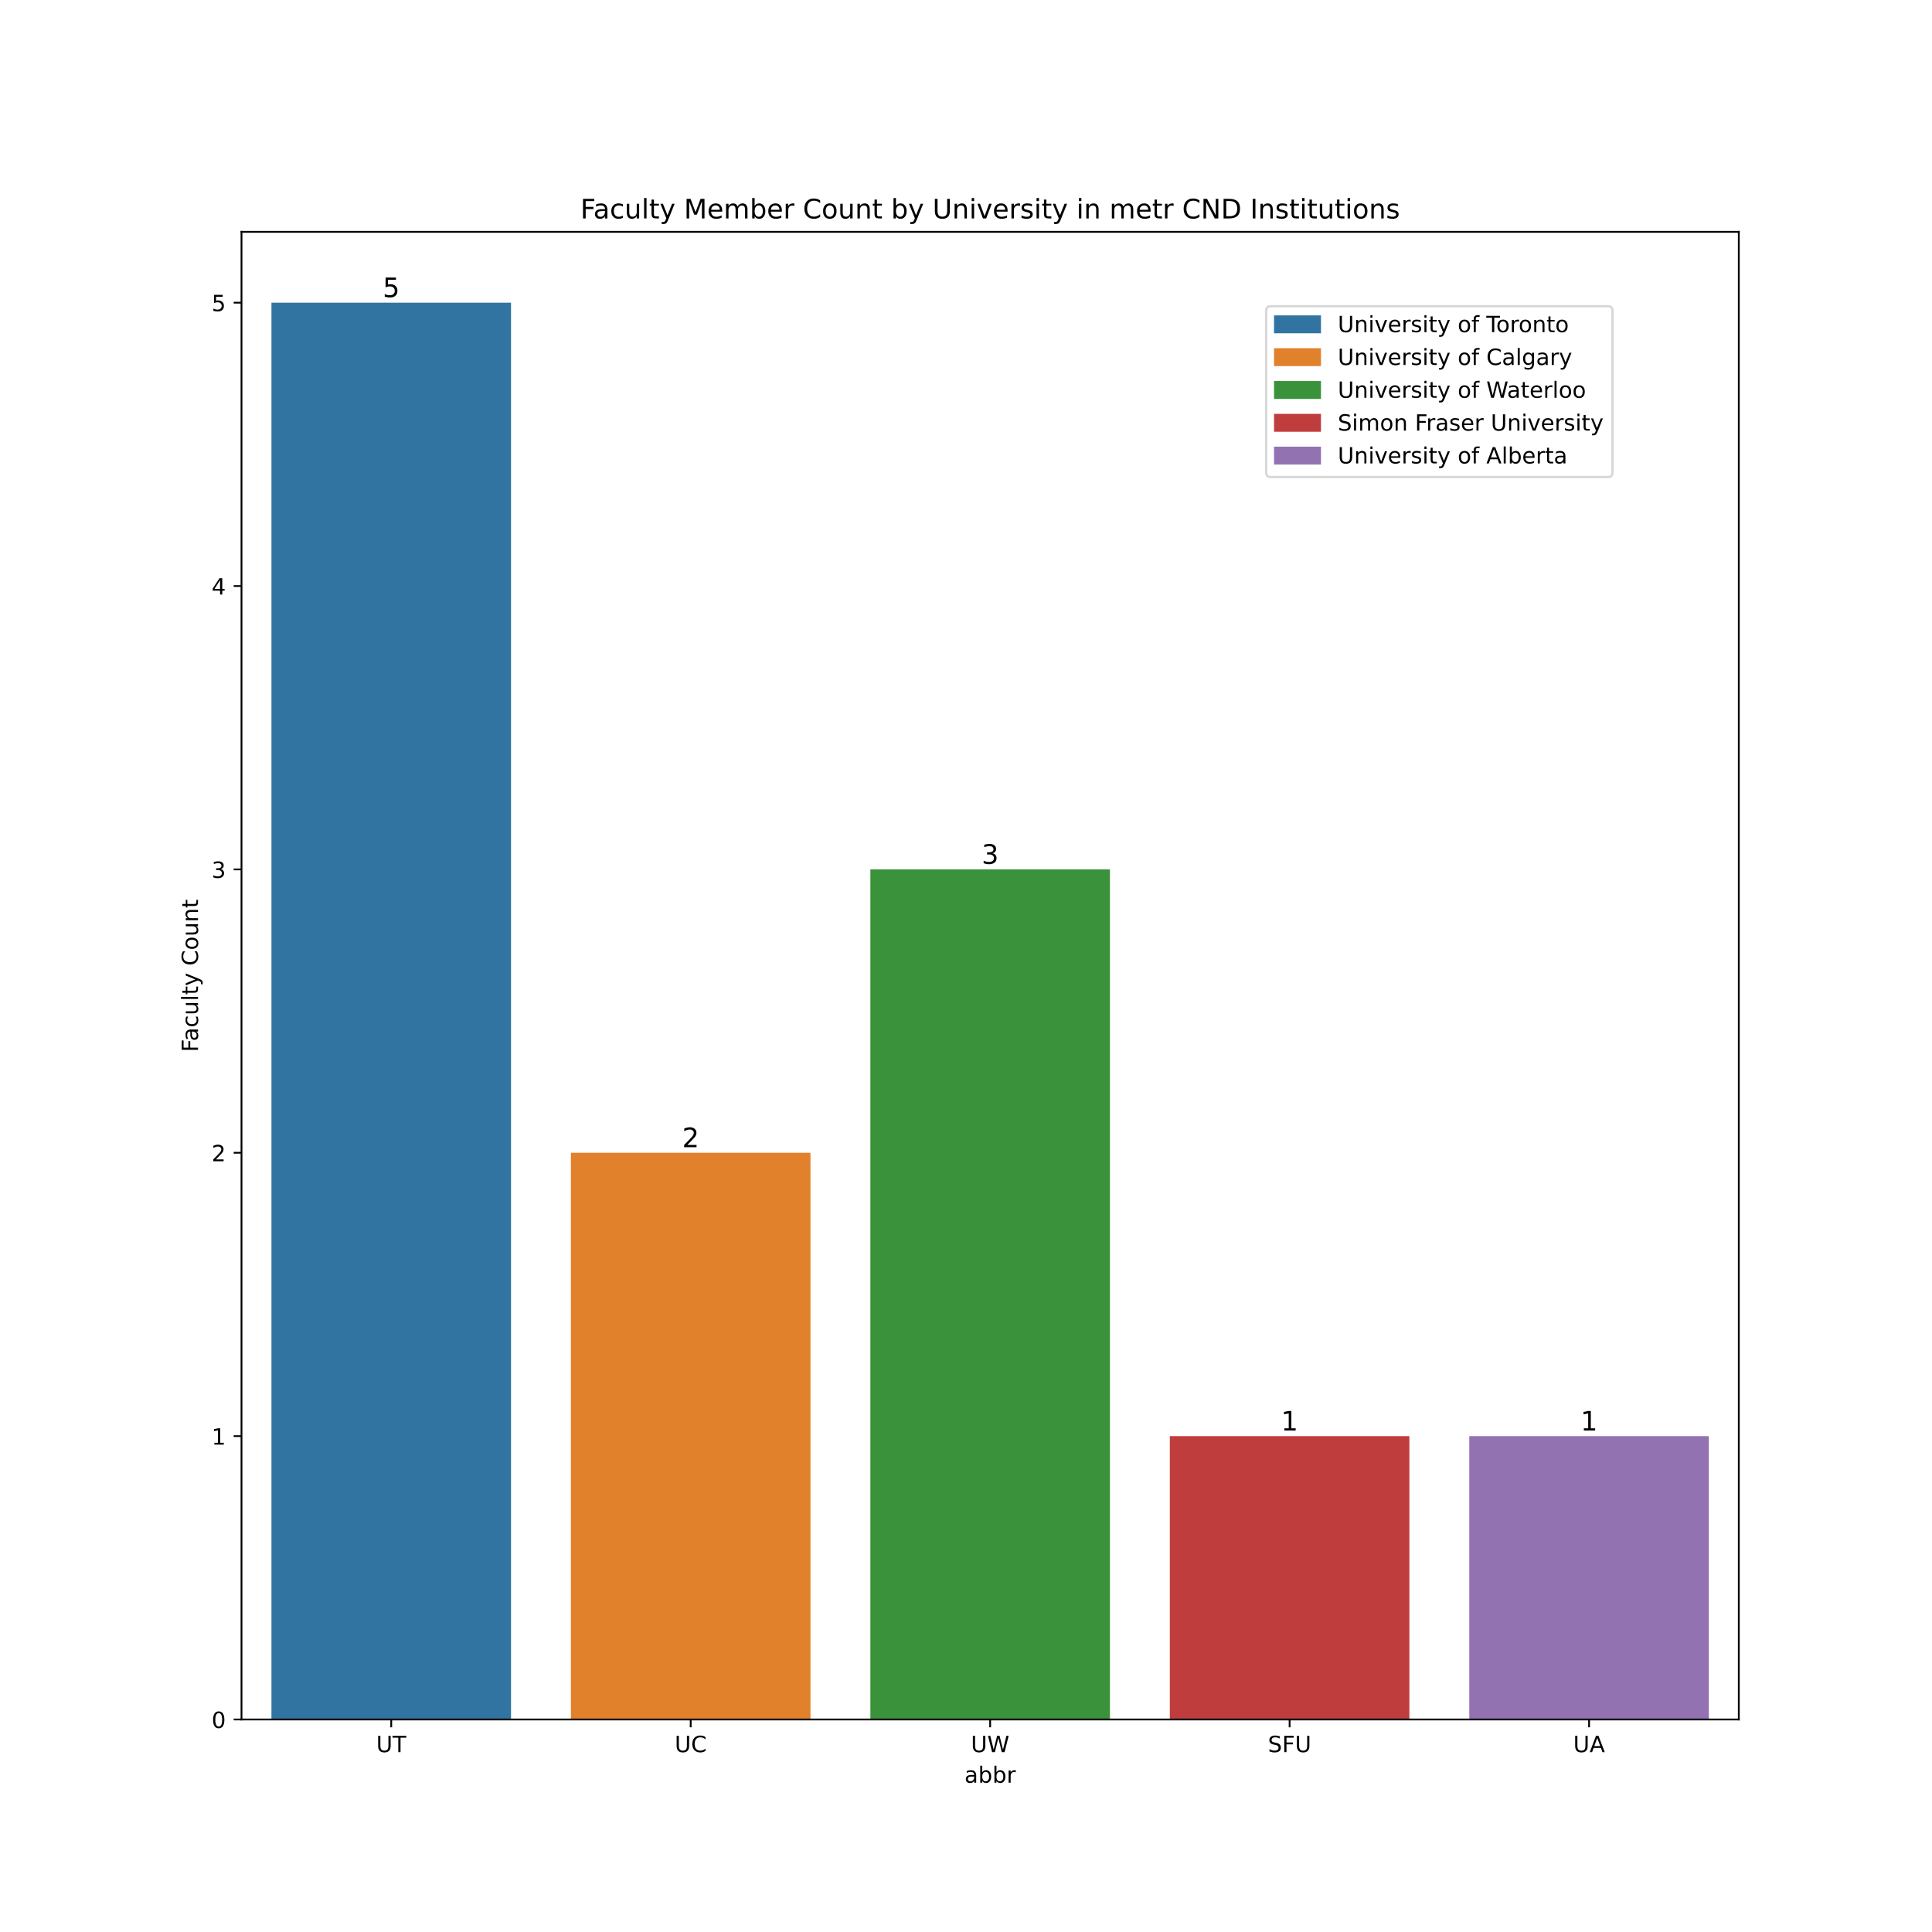
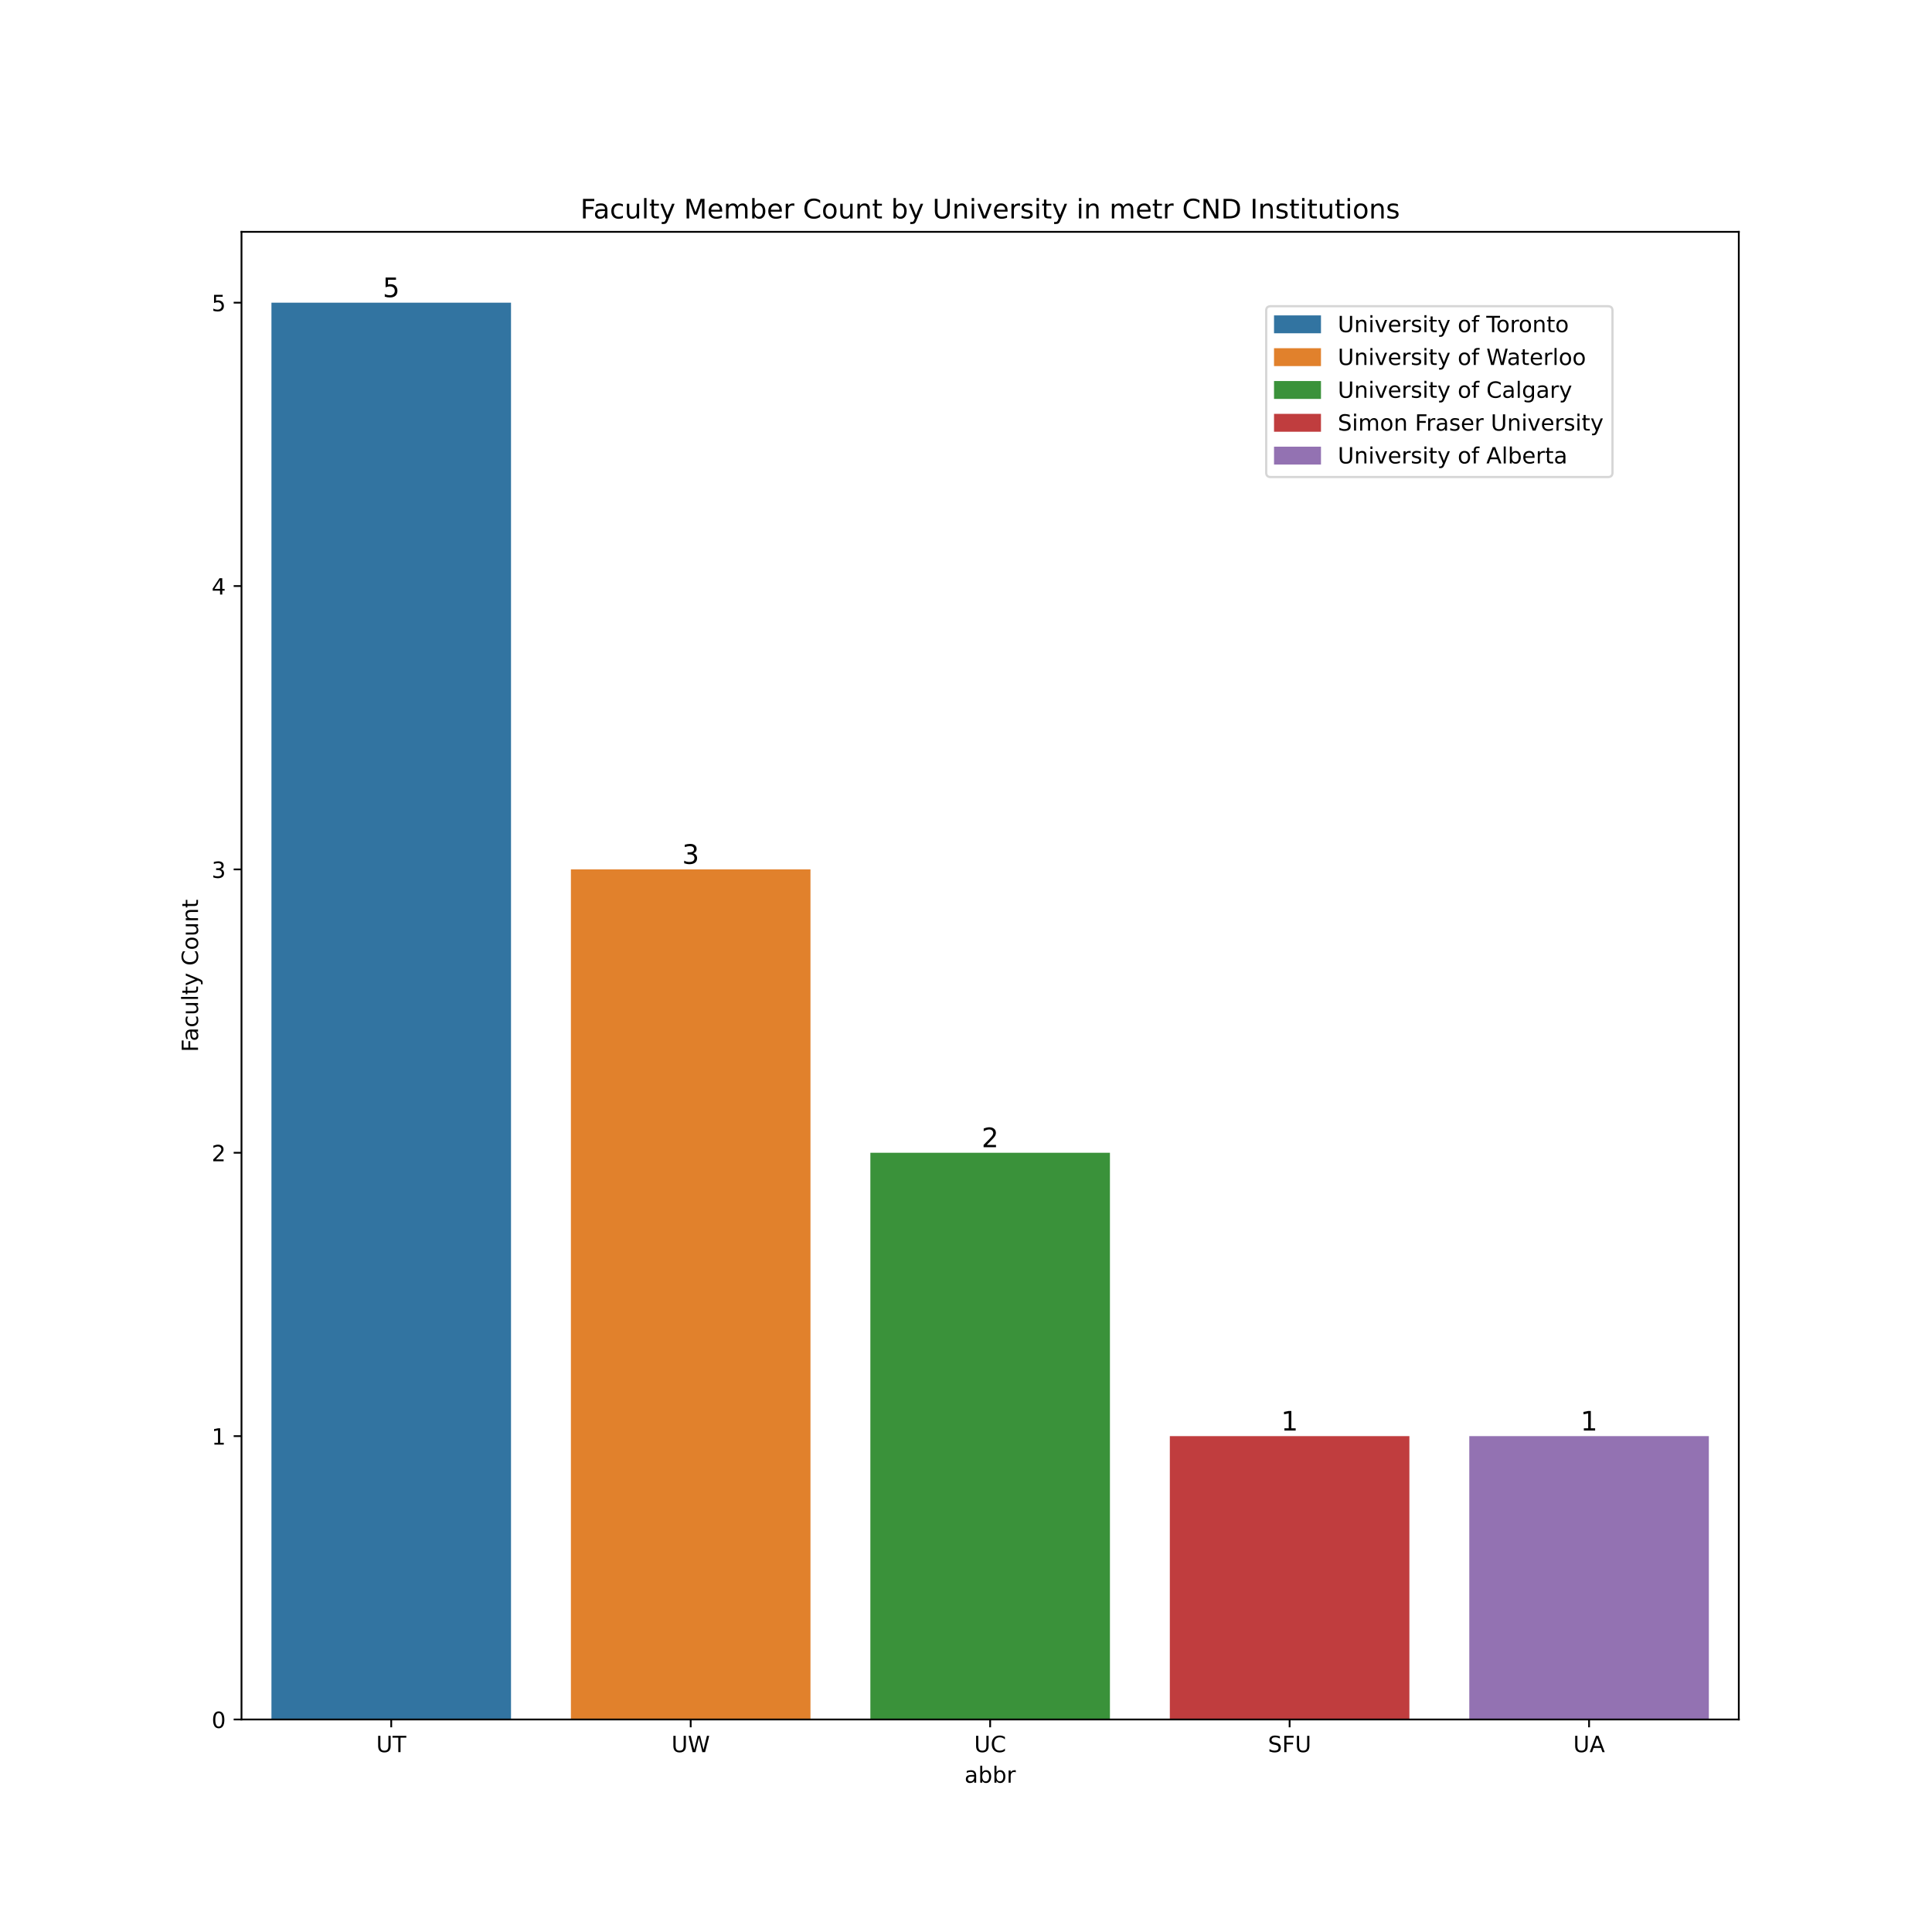
<svg xmlns="http://www.w3.org/2000/svg" xmlns:xlink="http://www.w3.org/1999/xlink" width="864pt" height="864pt" viewBox="0 0 864 864" version="1.1">
  <defs>
    <style type="text/css">*{stroke-linejoin: round; stroke-linecap: butt}</style>
  </defs>
  <g id="figure_1">
    <g id="patch_1">
      <path d="M 0 864  L 864 864  L 864 0  L 0 0  z " style="fill: #ffffff" />
    </g>
    <g id="axes_1">
      <g id="patch_2">
        <path d="M 108 768.96  L 777.6 768.96  L 777.6 103.68  L 108 103.68  z " style="fill: #ffffff" />
      </g>
      <g id="patch_3">
-         <path d="M 121.392 768.96  L 228.528 768.96  L 228.528 135.36  L 121.392 135.36  z " clip-path="url(#pc353cb8a79)" style="fill: #3274a1" />
+         <path d="M 121.392 768.96  L 228.528 768.96  L 228.528 135.36  L 121.392 135.36  z " clip-path="url(#pe2bda3d7f6)" style="fill: #3274a1" />
      </g>
      <g id="patch_4">
-         <path d="M 255.312 768.96  L 362.448 768.96  L 362.448 515.52  L 255.312 515.52  z " clip-path="url(#pc353cb8a79)" style="fill: #e1812c" />
+         <path d="M 255.312 768.96  L 362.448 768.96  L 362.448 388.8  L 255.312 388.8  z " clip-path="url(#pe2bda3d7f6)" style="fill: #e1812c" />
      </g>
      <g id="patch_5">
-         <path d="M 389.232 768.96  L 496.368 768.96  L 496.368 388.8  L 389.232 388.8  z " clip-path="url(#pc353cb8a79)" style="fill: #3a923a" />
+         <path d="M 389.232 768.96  L 496.368 768.96  L 496.368 515.52  L 389.232 515.52  z " clip-path="url(#pe2bda3d7f6)" style="fill: #3a923a" />
      </g>
      <g id="patch_6">
-         <path d="M 523.152 768.96  L 630.288 768.96  L 630.288 642.24  L 523.152 642.24  z " clip-path="url(#pc353cb8a79)" style="fill: #c03d3e" />
+         <path d="M 523.152 768.96  L 630.288 768.96  L 630.288 642.24  L 523.152 642.24  z " clip-path="url(#pe2bda3d7f6)" style="fill: #c03d3e" />
      </g>
      <g id="patch_7">
-         <path d="M 657.072 768.96  L 764.208 768.96  L 764.208 642.24  L 657.072 642.24  z " clip-path="url(#pc353cb8a79)" style="fill: #9372b2" />
+         <path d="M 657.072 768.96  L 764.208 768.96  L 764.208 642.24  L 657.072 642.24  z " clip-path="url(#pe2bda3d7f6)" style="fill: #9372b2" />
      </g>
      <g id="matplotlib.axis_1">
        <g id="xtick_1">
          <g id="line2d_1">
            <defs>
-               <path id="m9cf7e38234" d="M 0 0  L 0 3.5  " style="stroke: #000000; stroke-width: 0.8" />
+               <path id="m69a4166248" d="M 0 0  L 0 3.5  " style="stroke: #000000; stroke-width: 0.8" />
            </defs>
            <g>
-               <use xlink:href="#m9cf7e38234" x="174.96" y="768.96" style="stroke: #000000; stroke-width: 0.8" />
+               <use xlink:href="#m69a4166248" x="174.96" y="768.96" style="stroke: #000000; stroke-width: 0.8" />
            </g>
          </g>
          <g id="text_1">
            <g transform="translate(168.2467 783.5584) scale(0.1 -0.1)">
              <defs>
                <path id="DejaVuSans-55" d="M 556 4666  L 1191 4666  L 1191 1831  Q 1191 1081 1462 751  Q 1734 422 2344 422  Q 2950 422 3222 751  Q 3494 1081 3494 1831  L 3494 4666  L 4128 4666  L 4128 1753  Q 4128 841 3676 375  Q 3225 -91 2344 -91  Q 1459 -91 1007 375  Q 556 841 556 1753  L 556 4666  z " transform="scale(0.015625)" />
                <path id="DejaVuSans-54" d="M -19 4666  L 3928 4666  L 3928 4134  L 2272 4134  L 2272 0  L 1638 0  L 1638 4134  L -19 4134  L -19 4666  z " transform="scale(0.015625)" />
              </defs>
              <use xlink:href="#DejaVuSans-55" />
              <use xlink:href="#DejaVuSans-54" x="73.193" />
            </g>
          </g>
        </g>
        <g id="xtick_2">
          <g id="line2d_2">
            <g>
-               <use xlink:href="#m9cf7e38234" x="308.88" y="768.96" style="stroke: #000000; stroke-width: 0.8" />
+               <use xlink:href="#m69a4166248" x="308.88" y="768.96" style="stroke: #000000; stroke-width: 0.8" />
            </g>
          </g>
          <g id="text_2">
-             <g transform="translate(301.7292 783.5584) scale(0.1 -0.1)">
+             <g transform="translate(300.2769 783.5584) scale(0.1 -0.1)">
+               <defs>
+                 <path id="DejaVuSans-57" d="M 213 4666  L 850 4666  L 1831 722  L 2809 4666  L 3519 4666  L 4500 722  L 5478 4666  L 6119 4666  L 4947 0  L 4153 0  L 3169 4050  L 2175 0  L 1381 0  L 213 4666  z " transform="scale(0.015625)" />
+               </defs>
+               <use xlink:href="#DejaVuSans-55" />
+               <use xlink:href="#DejaVuSans-57" x="73.193" />
+             </g>
+           </g>
+         </g>
+         <g id="xtick_3">
+           <g id="line2d_3">
+             <g>
+               <use xlink:href="#m69a4166248" x="442.8" y="768.96" style="stroke: #000000; stroke-width: 0.8" />
+             </g>
+           </g>
+           <g id="text_3">
+             <g transform="translate(435.6492 783.5584) scale(0.1 -0.1)">
              <defs>
                <path id="DejaVuSans-43" d="M 4122 4306  L 4122 3641  Q 3803 3938 3442 4084  Q 3081 4231 2675 4231  Q 1875 4231 1450 3742  Q 1025 3253 1025 2328  Q 1025 1406 1450 917  Q 1875 428 2675 428  Q 3081 428 3442 575  Q 3803 722 4122 1019  L 4122 359  Q 3791 134 3420 21  Q 3050 -91 2638 -91  Q 1578 -91 968 557  Q 359 1206 359 2328  Q 359 3453 968 4101  Q 1578 4750 2638 4750  Q 3056 4750 3426 4639  Q 3797 4528 4122 4306  z " transform="scale(0.015625)" />
              </defs>
              <use xlink:href="#DejaVuSans-55" />
              <use xlink:href="#DejaVuSans-43" x="73.193" />
            </g>
          </g>
        </g>
-         <g id="xtick_3">
-           <g id="line2d_3">
-             <g>
-               <use xlink:href="#m9cf7e38234" x="442.8" y="768.96" style="stroke: #000000; stroke-width: 0.8" />
-             </g>
-           </g>
-           <g id="text_3">
-             <g transform="translate(434.1969 783.5584) scale(0.1 -0.1)">
-               <defs>
-                 <path id="DejaVuSans-57" d="M 213 4666  L 850 4666  L 1831 722  L 2809 4666  L 3519 4666  L 4500 722  L 5478 4666  L 6119 4666  L 4947 0  L 4153 0  L 3169 4050  L 2175 0  L 1381 0  L 213 4666  z " transform="scale(0.015625)" />
-               </defs>
-               <use xlink:href="#DejaVuSans-55" />
-               <use xlink:href="#DejaVuSans-57" x="73.193" />
-             </g>
-           </g>
-         </g>
        <g id="xtick_4">
          <g id="line2d_4">
            <g>
-               <use xlink:href="#m9cf7e38234" x="576.72" y="768.96" style="stroke: #000000; stroke-width: 0.8" />
+               <use xlink:href="#m69a4166248" x="576.72" y="768.96" style="stroke: #000000; stroke-width: 0.8" />
            </g>
          </g>
          <g id="text_4">
            <g transform="translate(567.0106 783.5584) scale(0.1 -0.1)">
              <defs>
                <path id="DejaVuSans-53" d="M 3425 4513  L 3425 3897  Q 3066 4069 2747 4153  Q 2428 4238 2131 4238  Q 1616 4238 1336 4038  Q 1056 3838 1056 3469  Q 1056 3159 1242 3001  Q 1428 2844 1947 2747  L 2328 2669  Q 3034 2534 3370 2195  Q 3706 1856 3706 1288  Q 3706 609 3251 259  Q 2797 -91 1919 -91  Q 1588 -91 1214 -16  Q 841 59 441 206  L 441 856  Q 825 641 1194 531  Q 1563 422 1919 422  Q 2459 422 2753 634  Q 3047 847 3047 1241  Q 3047 1584 2836 1778  Q 2625 1972 2144 2069  L 1759 2144  Q 1053 2284 737 2584  Q 422 2884 422 3419  Q 422 4038 858 4394  Q 1294 4750 2059 4750  Q 2388 4750 2728 4690  Q 3069 4631 3425 4513  z " transform="scale(0.015625)" />
                <path id="DejaVuSans-46" d="M 628 4666  L 3309 4666  L 3309 4134  L 1259 4134  L 1259 2759  L 3109 2759  L 3109 2228  L 1259 2228  L 1259 0  L 628 0  L 628 4666  z " transform="scale(0.015625)" />
              </defs>
              <use xlink:href="#DejaVuSans-53" />
              <use xlink:href="#DejaVuSans-46" x="63.477" />
              <use xlink:href="#DejaVuSans-55" x="120.996" />
            </g>
          </g>
        </g>
        <g id="xtick_5">
          <g id="line2d_5">
            <g>
-               <use xlink:href="#m9cf7e38234" x="710.64" y="768.96" style="stroke: #000000; stroke-width: 0.8" />
+               <use xlink:href="#m69a4166248" x="710.64" y="768.96" style="stroke: #000000; stroke-width: 0.8" />
            </g>
          </g>
          <g id="text_5">
            <g transform="translate(703.5603 783.5584) scale(0.1 -0.1)">
              <defs>
                <path id="DejaVuSans-41" d="M 2188 4044  L 1331 1722  L 3047 1722  L 2188 4044  z M 1831 4666  L 2547 4666  L 4325 0  L 3669 0  L 3244 1197  L 1141 1197  L 716 0  L 50 0  L 1831 4666  z " transform="scale(0.015625)" />
              </defs>
              <use xlink:href="#DejaVuSans-55" />
              <use xlink:href="#DejaVuSans-41" x="73.193" />
            </g>
          </g>
        </g>
        <g id="text_6">
          <g transform="translate(431.332 797.2366) scale(0.1 -0.1)">
            <defs>
              <path id="DejaVuSans-61" d="M 2194 1759  Q 1497 1759 1228 1600  Q 959 1441 959 1056  Q 959 750 1161 570  Q 1363 391 1709 391  Q 2188 391 2477 730  Q 2766 1069 2766 1631  L 2766 1759  L 2194 1759  z M 3341 1997  L 3341 0  L 2766 0  L 2766 531  Q 2569 213 2275 61  Q 1981 -91 1556 -91  Q 1019 -91 701 211  Q 384 513 384 1019  Q 384 1609 779 1909  Q 1175 2209 1959 2209  L 2766 2209  L 2766 2266  Q 2766 2663 2505 2880  Q 2244 3097 1772 3097  Q 1472 3097 1187 3025  Q 903 2953 641 2809  L 641 3341  Q 956 3463 1253 3523  Q 1550 3584 1831 3584  Q 2591 3584 2966 3190  Q 3341 2797 3341 1997  z " transform="scale(0.015625)" />
              <path id="DejaVuSans-62" d="M 3116 1747  Q 3116 2381 2855 2742  Q 2594 3103 2138 3103  Q 1681 3103 1420 2742  Q 1159 2381 1159 1747  Q 1159 1113 1420 752  Q 1681 391 2138 391  Q 2594 391 2855 752  Q 3116 1113 3116 1747  z M 1159 2969  Q 1341 3281 1617 3432  Q 1894 3584 2278 3584  Q 2916 3584 3314 3078  Q 3713 2572 3713 1747  Q 3713 922 3314 415  Q 2916 -91 2278 -91  Q 1894 -91 1617 61  Q 1341 213 1159 525  L 1159 0  L 581 0  L 581 4863  L 1159 4863  L 1159 2969  z " transform="scale(0.015625)" />
              <path id="DejaVuSans-72" d="M 2631 2963  Q 2534 3019 2420 3045  Q 2306 3072 2169 3072  Q 1681 3072 1420 2755  Q 1159 2438 1159 1844  L 1159 0  L 581 0  L 581 3500  L 1159 3500  L 1159 2956  Q 1341 3275 1631 3429  Q 1922 3584 2338 3584  Q 2397 3584 2469 3576  Q 2541 3569 2628 3553  L 2631 2963  z " transform="scale(0.015625)" />
            </defs>
            <use xlink:href="#DejaVuSans-61" />
            <use xlink:href="#DejaVuSans-62" x="61.279" />
            <use xlink:href="#DejaVuSans-62" x="124.756" />
            <use xlink:href="#DejaVuSans-72" x="188.232" />
          </g>
        </g>
      </g>
      <g id="matplotlib.axis_2">
        <g id="ytick_1">
          <g id="line2d_6">
            <defs>
-               <path id="m1eac1dea70" d="M 0 0  L -3.5 0  " style="stroke: #000000; stroke-width: 0.8" />
+               <path id="mb53ab862a4" d="M 0 0  L -3.5 0  " style="stroke: #000000; stroke-width: 0.8" />
            </defs>
            <g>
-               <use xlink:href="#m1eac1dea70" x="108" y="768.96" style="stroke: #000000; stroke-width: 0.8" />
+               <use xlink:href="#mb53ab862a4" x="108" y="768.96" style="stroke: #000000; stroke-width: 0.8" />
            </g>
          </g>
          <g id="text_7">
            <g transform="translate(94.6375 772.7592) scale(0.1 -0.1)">
              <defs>
                <path id="DejaVuSans-30" d="M 2034 4250  Q 1547 4250 1301 3770  Q 1056 3291 1056 2328  Q 1056 1369 1301 889  Q 1547 409 2034 409  Q 2525 409 2770 889  Q 3016 1369 3016 2328  Q 3016 3291 2770 3770  Q 2525 4250 2034 4250  z M 2034 4750  Q 2819 4750 3233 4129  Q 3647 3509 3647 2328  Q 3647 1150 3233 529  Q 2819 -91 2034 -91  Q 1250 -91 836 529  Q 422 1150 422 2328  Q 422 3509 836 4129  Q 1250 4750 2034 4750  z " transform="scale(0.015625)" />
              </defs>
              <use xlink:href="#DejaVuSans-30" />
            </g>
          </g>
        </g>
        <g id="ytick_2">
          <g id="line2d_7">
            <g>
-               <use xlink:href="#m1eac1dea70" x="108" y="642.24" style="stroke: #000000; stroke-width: 0.8" />
+               <use xlink:href="#mb53ab862a4" x="108" y="642.24" style="stroke: #000000; stroke-width: 0.8" />
            </g>
          </g>
          <g id="text_8">
            <g transform="translate(94.6375 646.0392) scale(0.1 -0.1)">
              <defs>
                <path id="DejaVuSans-31" d="M 794 531  L 1825 531  L 1825 4091  L 703 3866  L 703 4441  L 1819 4666  L 2450 4666  L 2450 531  L 3481 531  L 3481 0  L 794 0  L 794 531  z " transform="scale(0.015625)" />
              </defs>
              <use xlink:href="#DejaVuSans-31" />
            </g>
          </g>
        </g>
        <g id="ytick_3">
          <g id="line2d_8">
            <g>
-               <use xlink:href="#m1eac1dea70" x="108" y="515.52" style="stroke: #000000; stroke-width: 0.8" />
+               <use xlink:href="#mb53ab862a4" x="108" y="515.52" style="stroke: #000000; stroke-width: 0.8" />
            </g>
          </g>
          <g id="text_9">
            <g transform="translate(94.6375 519.3192) scale(0.1 -0.1)">
              <defs>
                <path id="DejaVuSans-32" d="M 1228 531  L 3431 531  L 3431 0  L 469 0  L 469 531  Q 828 903 1448 1529  Q 2069 2156 2228 2338  Q 2531 2678 2651 2914  Q 2772 3150 2772 3378  Q 2772 3750 2511 3984  Q 2250 4219 1831 4219  Q 1534 4219 1204 4116  Q 875 4013 500 3803  L 500 4441  Q 881 4594 1212 4672  Q 1544 4750 1819 4750  Q 2544 4750 2975 4387  Q 3406 4025 3406 3419  Q 3406 3131 3298 2873  Q 3191 2616 2906 2266  Q 2828 2175 2409 1742  Q 1991 1309 1228 531  z " transform="scale(0.015625)" />
              </defs>
              <use xlink:href="#DejaVuSans-32" />
            </g>
          </g>
        </g>
        <g id="ytick_4">
          <g id="line2d_9">
            <g>
-               <use xlink:href="#m1eac1dea70" x="108" y="388.8" style="stroke: #000000; stroke-width: 0.8" />
+               <use xlink:href="#mb53ab862a4" x="108" y="388.8" style="stroke: #000000; stroke-width: 0.8" />
            </g>
          </g>
          <g id="text_10">
            <g transform="translate(94.6375 392.5992) scale(0.1 -0.1)">
              <defs>
                <path id="DejaVuSans-33" d="M 2597 2516  Q 3050 2419 3304 2112  Q 3559 1806 3559 1356  Q 3559 666 3084 287  Q 2609 -91 1734 -91  Q 1441 -91 1130 -33  Q 819 25 488 141  L 488 750  Q 750 597 1062 519  Q 1375 441 1716 441  Q 2309 441 2620 675  Q 2931 909 2931 1356  Q 2931 1769 2642 2001  Q 2353 2234 1838 2234  L 1294 2234  L 1294 2753  L 1863 2753  Q 2328 2753 2575 2939  Q 2822 3125 2822 3475  Q 2822 3834 2567 4026  Q 2313 4219 1838 4219  Q 1578 4219 1281 4162  Q 984 4106 628 3988  L 628 4550  Q 988 4650 1302 4700  Q 1616 4750 1894 4750  Q 2613 4750 3031 4423  Q 3450 4097 3450 3541  Q 3450 3153 3228 2886  Q 3006 2619 2597 2516  z " transform="scale(0.015625)" />
              </defs>
              <use xlink:href="#DejaVuSans-33" />
            </g>
          </g>
        </g>
        <g id="ytick_5">
          <g id="line2d_10">
            <g>
-               <use xlink:href="#m1eac1dea70" x="108" y="262.08" style="stroke: #000000; stroke-width: 0.8" />
+               <use xlink:href="#mb53ab862a4" x="108" y="262.08" style="stroke: #000000; stroke-width: 0.8" />
            </g>
          </g>
          <g id="text_11">
            <g transform="translate(94.6375 265.8792) scale(0.1 -0.1)">
              <defs>
                <path id="DejaVuSans-34" d="M 2419 4116  L 825 1625  L 2419 1625  L 2419 4116  z M 2253 4666  L 3047 4666  L 3047 1625  L 3713 1625  L 3713 1100  L 3047 1100  L 3047 0  L 2419 0  L 2419 1100  L 313 1100  L 313 1709  L 2253 4666  z " transform="scale(0.015625)" />
              </defs>
              <use xlink:href="#DejaVuSans-34" />
            </g>
          </g>
        </g>
        <g id="ytick_6">
          <g id="line2d_11">
            <g>
-               <use xlink:href="#m1eac1dea70" x="108" y="135.36" style="stroke: #000000; stroke-width: 0.8" />
+               <use xlink:href="#mb53ab862a4" x="108" y="135.36" style="stroke: #000000; stroke-width: 0.8" />
            </g>
          </g>
          <g id="text_12">
            <g transform="translate(94.6375 139.1592) scale(0.1 -0.1)">
              <defs>
                <path id="DejaVuSans-35" d="M 691 4666  L 3169 4666  L 3169 4134  L 1269 4134  L 1269 2991  Q 1406 3038 1543 3061  Q 1681 3084 1819 3084  Q 2600 3084 3056 2656  Q 3513 2228 3513 1497  Q 3513 744 3044 326  Q 2575 -91 1722 -91  Q 1428 -91 1123 -41  Q 819 9 494 109  L 494 744  Q 775 591 1075 516  Q 1375 441 1709 441  Q 2250 441 2565 725  Q 2881 1009 2881 1497  Q 2881 1984 2565 2268  Q 2250 2553 1709 2553  Q 1456 2553 1204 2497  Q 953 2441 691 2322  L 691 4666  z " transform="scale(0.015625)" />
              </defs>
              <use xlink:href="#DejaVuSans-35" />
            </g>
          </g>
        </g>
        <g id="text_13">
          <g transform="translate(88.55781 470.4677) rotate(-90) scale(0.1 -0.1)">
            <defs>
              <path id="DejaVuSans-63" d="M 3122 3366  L 3122 2828  Q 2878 2963 2633 3030  Q 2388 3097 2138 3097  Q 1578 3097 1268 2742  Q 959 2388 959 1747  Q 959 1106 1268 751  Q 1578 397 2138 397  Q 2388 397 2633 464  Q 2878 531 3122 666  L 3122 134  Q 2881 22 2623 -34  Q 2366 -91 2075 -91  Q 1284 -91 818 406  Q 353 903 353 1747  Q 353 2603 823 3093  Q 1294 3584 2113 3584  Q 2378 3584 2631 3529  Q 2884 3475 3122 3366  z " transform="scale(0.015625)" />
              <path id="DejaVuSans-75" d="M 544 1381  L 544 3500  L 1119 3500  L 1119 1403  Q 1119 906 1312 657  Q 1506 409 1894 409  Q 2359 409 2629 706  Q 2900 1003 2900 1516  L 2900 3500  L 3475 3500  L 3475 0  L 2900 0  L 2900 538  Q 2691 219 2414 64  Q 2138 -91 1772 -91  Q 1169 -91 856 284  Q 544 659 544 1381  z M 1991 3584  L 1991 3584  z " transform="scale(0.015625)" />
              <path id="DejaVuSans-6c" d="M 603 4863  L 1178 4863  L 1178 0  L 603 0  L 603 4863  z " transform="scale(0.015625)" />
              <path id="DejaVuSans-74" d="M 1172 4494  L 1172 3500  L 2356 3500  L 2356 3053  L 1172 3053  L 1172 1153  Q 1172 725 1289 603  Q 1406 481 1766 481  L 2356 481  L 2356 0  L 1766 0  Q 1100 0 847 248  Q 594 497 594 1153  L 594 3053  L 172 3053  L 172 3500  L 594 3500  L 594 4494  L 1172 4494  z " transform="scale(0.015625)" />
              <path id="DejaVuSans-79" d="M 2059 -325  Q 1816 -950 1584 -1140  Q 1353 -1331 966 -1331  L 506 -1331  L 506 -850  L 844 -850  Q 1081 -850 1212 -737  Q 1344 -625 1503 -206  L 1606 56  L 191 3500  L 800 3500  L 1894 763  L 2988 3500  L 3597 3500  L 2059 -325  z " transform="scale(0.015625)" />
              <path id="DejaVuSans-20" transform="scale(0.015625)" />
              <path id="DejaVuSans-6f" d="M 1959 3097  Q 1497 3097 1228 2736  Q 959 2375 959 1747  Q 959 1119 1226 758  Q 1494 397 1959 397  Q 2419 397 2687 759  Q 2956 1122 2956 1747  Q 2956 2369 2687 2733  Q 2419 3097 1959 3097  z M 1959 3584  Q 2709 3584 3137 3096  Q 3566 2609 3566 1747  Q 3566 888 3137 398  Q 2709 -91 1959 -91  Q 1206 -91 779 398  Q 353 888 353 1747  Q 353 2609 779 3096  Q 1206 3584 1959 3584  z " transform="scale(0.015625)" />
              <path id="DejaVuSans-6e" d="M 3513 2113  L 3513 0  L 2938 0  L 2938 2094  Q 2938 2591 2744 2837  Q 2550 3084 2163 3084  Q 1697 3084 1428 2787  Q 1159 2491 1159 1978  L 1159 0  L 581 0  L 581 3500  L 1159 3500  L 1159 2956  Q 1366 3272 1645 3428  Q 1925 3584 2291 3584  Q 2894 3584 3203 3211  Q 3513 2838 3513 2113  z " transform="scale(0.015625)" />
            </defs>
            <use xlink:href="#DejaVuSans-46" />
            <use xlink:href="#DejaVuSans-61" x="48.395" />
            <use xlink:href="#DejaVuSans-63" x="109.674" />
            <use xlink:href="#DejaVuSans-75" x="164.654" />
            <use xlink:href="#DejaVuSans-6c" x="228.033" />
            <use xlink:href="#DejaVuSans-74" x="255.816" />
            <use xlink:href="#DejaVuSans-79" x="295.025" />
            <use xlink:href="#DejaVuSans-20" x="354.205" />
            <use xlink:href="#DejaVuSans-43" x="385.992" />
            <use xlink:href="#DejaVuSans-6f" x="455.816" />
            <use xlink:href="#DejaVuSans-75" x="516.998" />
            <use xlink:href="#DejaVuSans-6e" x="580.377" />
            <use xlink:href="#DejaVuSans-74" x="643.756" />
          </g>
        </g>
      </g>
      <g id="line2d_12">
-         <path clip-path="url(#pc353cb8a79)" style="fill: none; stroke: #424242; stroke-width: 2.7; stroke-linecap: square" />
+         <path clip-path="url(#pe2bda3d7f6)" style="fill: none; stroke: #424242; stroke-width: 2.7; stroke-linecap: square" />
      </g>
      <g id="line2d_13">
-         <path clip-path="url(#pc353cb8a79)" style="fill: none; stroke: #424242; stroke-width: 2.7; stroke-linecap: square" />
+         <path clip-path="url(#pe2bda3d7f6)" style="fill: none; stroke: #424242; stroke-width: 2.7; stroke-linecap: square" />
      </g>
      <g id="line2d_14">
-         <path clip-path="url(#pc353cb8a79)" style="fill: none; stroke: #424242; stroke-width: 2.7; stroke-linecap: square" />
+         <path clip-path="url(#pe2bda3d7f6)" style="fill: none; stroke: #424242; stroke-width: 2.7; stroke-linecap: square" />
      </g>
      <g id="line2d_15">
-         <path clip-path="url(#pc353cb8a79)" style="fill: none; stroke: #424242; stroke-width: 2.7; stroke-linecap: square" />
+         <path clip-path="url(#pe2bda3d7f6)" style="fill: none; stroke: #424242; stroke-width: 2.7; stroke-linecap: square" />
      </g>
      <g id="line2d_16">
-         <path clip-path="url(#pc353cb8a79)" style="fill: none; stroke: #424242; stroke-width: 2.7; stroke-linecap: square" />
+         <path clip-path="url(#pe2bda3d7f6)" style="fill: none; stroke: #424242; stroke-width: 2.7; stroke-linecap: square" />
      </g>
      <g id="patch_8">
        <path d="M 108 768.96  L 108 103.68  " style="fill: none; stroke: #000000; stroke-width: 0.8; stroke-linejoin: miter; stroke-linecap: square" />
      </g>
      <g id="patch_9">
        <path d="M 777.6 768.96  L 777.6 103.68  " style="fill: none; stroke: #000000; stroke-width: 0.8; stroke-linejoin: miter; stroke-linecap: square" />
      </g>
      <g id="patch_10">
        <path d="M 108 768.96  L 777.6 768.96  " style="fill: none; stroke: #000000; stroke-width: 0.8; stroke-linejoin: miter; stroke-linecap: square" />
      </g>
      <g id="patch_11">
        <path d="M 108 103.68  L 777.6 103.68  " style="fill: none; stroke: #000000; stroke-width: 0.8; stroke-linejoin: miter; stroke-linecap: square" />
      </g>
      <g id="text_14">
        <g transform="translate(171.1425 132.8644) scale(0.12 -0.12)">
          <use xlink:href="#DejaVuSans-35" />
        </g>
      </g>
      <g id="text_15">
-         <g transform="translate(305.0625 513.0244) scale(0.12 -0.12)">
+         <g transform="translate(305.0625 386.3044) scale(0.12 -0.12)">
+           <use xlink:href="#DejaVuSans-33" />
+         </g>
+       </g>
+       <g id="text_16">
+         <g transform="translate(438.9825 513.0244) scale(0.12 -0.12)">
          <use xlink:href="#DejaVuSans-32" />
-         </g>
-       </g>
-       <g id="text_16">
-         <g transform="translate(438.9825 386.3044) scale(0.12 -0.12)">
-           <use xlink:href="#DejaVuSans-33" />
        </g>
      </g>
      <g id="text_17">
        <g transform="translate(572.9025 639.7444) scale(0.12 -0.12)">
          <use xlink:href="#DejaVuSans-31" />
        </g>
      </g>
      <g id="text_18">
        <g transform="translate(706.8225 639.7444) scale(0.12 -0.12)">
          <use xlink:href="#DejaVuSans-31" />
        </g>
      </g>
      <g id="text_19">
        <g transform="translate(259.5544 97.68) scale(0.12 -0.12)">
          <defs>
            <path id="DejaVuSans-4d" d="M 628 4666  L 1569 4666  L 2759 1491  L 3956 4666  L 4897 4666  L 4897 0  L 4281 0  L 4281 4097  L 3078 897  L 2444 897  L 1241 4097  L 1241 0  L 628 0  L 628 4666  z " transform="scale(0.015625)" />
            <path id="DejaVuSans-65" d="M 3597 1894  L 3597 1613  L 953 1613  Q 991 1019 1311 708  Q 1631 397 2203 397  Q 2534 397 2845 478  Q 3156 559 3463 722  L 3463 178  Q 3153 47 2828 -22  Q 2503 -91 2169 -91  Q 1331 -91 842 396  Q 353 884 353 1716  Q 353 2575 817 3079  Q 1281 3584 2069 3584  Q 2775 3584 3186 3129  Q 3597 2675 3597 1894  z M 3022 2063  Q 3016 2534 2758 2815  Q 2500 3097 2075 3097  Q 1594 3097 1305 2825  Q 1016 2553 972 2059  L 3022 2063  z " transform="scale(0.015625)" />
            <path id="DejaVuSans-6d" d="M 3328 2828  Q 3544 3216 3844 3400  Q 4144 3584 4550 3584  Q 5097 3584 5394 3201  Q 5691 2819 5691 2113  L 5691 0  L 5113 0  L 5113 2094  Q 5113 2597 4934 2840  Q 4756 3084 4391 3084  Q 3944 3084 3684 2787  Q 3425 2491 3425 1978  L 3425 0  L 2847 0  L 2847 2094  Q 2847 2600 2669 2842  Q 2491 3084 2119 3084  Q 1678 3084 1418 2786  Q 1159 2488 1159 1978  L 1159 0  L 581 0  L 581 3500  L 1159 3500  L 1159 2956  Q 1356 3278 1631 3431  Q 1906 3584 2284 3584  Q 2666 3584 2933 3390  Q 3200 3197 3328 2828  z " transform="scale(0.015625)" />
            <path id="DejaVuSans-69" d="M 603 3500  L 1178 3500  L 1178 0  L 603 0  L 603 3500  z M 603 4863  L 1178 4863  L 1178 4134  L 603 4134  L 603 4863  z " transform="scale(0.015625)" />
            <path id="DejaVuSans-76" d="M 191 3500  L 800 3500  L 1894 563  L 2988 3500  L 3597 3500  L 2284 0  L 1503 0  L 191 3500  z " transform="scale(0.015625)" />
            <path id="DejaVuSans-73" d="M 2834 3397  L 2834 2853  Q 2591 2978 2328 3040  Q 2066 3103 1784 3103  Q 1356 3103 1142 2972  Q 928 2841 928 2578  Q 928 2378 1081 2264  Q 1234 2150 1697 2047  L 1894 2003  Q 2506 1872 2764 1633  Q 3022 1394 3022 966  Q 3022 478 2636 193  Q 2250 -91 1575 -91  Q 1294 -91 989 -36  Q 684 19 347 128  L 347 722  Q 666 556 975 473  Q 1284 391 1588 391  Q 1994 391 2212 530  Q 2431 669 2431 922  Q 2431 1156 2273 1281  Q 2116 1406 1581 1522  L 1381 1569  Q 847 1681 609 1914  Q 372 2147 372 2553  Q 372 3047 722 3315  Q 1072 3584 1716 3584  Q 2034 3584 2315 3537  Q 2597 3491 2834 3397  z " transform="scale(0.015625)" />
            <path id="DejaVuSans-4e" d="M 628 4666  L 1478 4666  L 3547 763  L 3547 4666  L 4159 4666  L 4159 0  L 3309 0  L 1241 3903  L 1241 0  L 628 0  L 628 4666  z " transform="scale(0.015625)" />
            <path id="DejaVuSans-44" d="M 1259 4147  L 1259 519  L 2022 519  Q 2988 519 3436 956  Q 3884 1394 3884 2338  Q 3884 3275 3436 3711  Q 2988 4147 2022 4147  L 1259 4147  z M 628 4666  L 1925 4666  Q 3281 4666 3915 4102  Q 4550 3538 4550 2338  Q 4550 1131 3912 565  Q 3275 0 1925 0  L 628 0  L 628 4666  z " transform="scale(0.015625)" />
            <path id="DejaVuSans-49" d="M 628 4666  L 1259 4666  L 1259 0  L 628 0  L 628 4666  z " transform="scale(0.015625)" />
          </defs>
          <use xlink:href="#DejaVuSans-46" />
          <use xlink:href="#DejaVuSans-61" x="48.395" />
          <use xlink:href="#DejaVuSans-63" x="109.674" />
          <use xlink:href="#DejaVuSans-75" x="164.654" />
          <use xlink:href="#DejaVuSans-6c" x="228.033" />
          <use xlink:href="#DejaVuSans-74" x="255.816" />
          <use xlink:href="#DejaVuSans-79" x="295.025" />
          <use xlink:href="#DejaVuSans-20" x="354.205" />
          <use xlink:href="#DejaVuSans-4d" x="385.992" />
          <use xlink:href="#DejaVuSans-65" x="472.271" />
          <use xlink:href="#DejaVuSans-6d" x="533.795" />
          <use xlink:href="#DejaVuSans-62" x="631.207" />
          <use xlink:href="#DejaVuSans-65" x="694.684" />
          <use xlink:href="#DejaVuSans-72" x="756.207" />
          <use xlink:href="#DejaVuSans-20" x="797.32" />
          <use xlink:href="#DejaVuSans-43" x="829.107" />
          <use xlink:href="#DejaVuSans-6f" x="898.932" />
          <use xlink:href="#DejaVuSans-75" x="960.113" />
          <use xlink:href="#DejaVuSans-6e" x="1023.492" />
          <use xlink:href="#DejaVuSans-74" x="1086.871" />
          <use xlink:href="#DejaVuSans-20" x="1126.08" />
          <use xlink:href="#DejaVuSans-62" x="1157.867" />
          <use xlink:href="#DejaVuSans-79" x="1221.344" />
          <use xlink:href="#DejaVuSans-20" x="1280.523" />
          <use xlink:href="#DejaVuSans-55" x="1312.311" />
          <use xlink:href="#DejaVuSans-6e" x="1385.504" />
          <use xlink:href="#DejaVuSans-69" x="1448.883" />
          <use xlink:href="#DejaVuSans-76" x="1476.666" />
          <use xlink:href="#DejaVuSans-65" x="1535.846" />
          <use xlink:href="#DejaVuSans-72" x="1597.369" />
          <use xlink:href="#DejaVuSans-73" x="1638.482" />
          <use xlink:href="#DejaVuSans-69" x="1690.582" />
          <use xlink:href="#DejaVuSans-74" x="1718.365" />
          <use xlink:href="#DejaVuSans-79" x="1757.574" />
          <use xlink:href="#DejaVuSans-20" x="1816.754" />
          <use xlink:href="#DejaVuSans-69" x="1848.541" />
          <use xlink:href="#DejaVuSans-6e" x="1876.324" />
          <use xlink:href="#DejaVuSans-20" x="1939.703" />
          <use xlink:href="#DejaVuSans-6d" x="1971.49" />
          <use xlink:href="#DejaVuSans-65" x="2068.902" />
          <use xlink:href="#DejaVuSans-74" x="2130.426" />
          <use xlink:href="#DejaVuSans-72" x="2169.635" />
          <use xlink:href="#DejaVuSans-20" x="2210.748" />
          <use xlink:href="#DejaVuSans-43" x="2242.535" />
          <use xlink:href="#DejaVuSans-4e" x="2312.359" />
          <use xlink:href="#DejaVuSans-44" x="2387.164" />
          <use xlink:href="#DejaVuSans-20" x="2464.166" />
          <use xlink:href="#DejaVuSans-49" x="2495.953" />
          <use xlink:href="#DejaVuSans-6e" x="2525.445" />
          <use xlink:href="#DejaVuSans-73" x="2588.824" />
          <use xlink:href="#DejaVuSans-74" x="2640.924" />
          <use xlink:href="#DejaVuSans-69" x="2680.133" />
          <use xlink:href="#DejaVuSans-74" x="2707.916" />
          <use xlink:href="#DejaVuSans-75" x="2747.125" />
          <use xlink:href="#DejaVuSans-74" x="2810.504" />
          <use xlink:href="#DejaVuSans-69" x="2849.713" />
          <use xlink:href="#DejaVuSans-6f" x="2877.496" />
          <use xlink:href="#DejaVuSans-6e" x="2938.678" />
          <use xlink:href="#DejaVuSans-73" x="3002.057" />
        </g>
      </g>
      <g id="legend_1">
        <g id="patch_12">
          <path d="M 568.249 213.335  L 719.111 213.335  Q 721.111 213.335 721.111 211.335  L 721.111 138.944  Q 721.111 136.944 719.111 136.944  L 568.249 136.944  Q 566.249 136.944 566.249 138.944  L 566.249 211.335  Q 566.249 213.335 568.249 213.335  z " style="fill: #ffffff; opacity: 0.8; stroke: #cccccc; stroke-linejoin: miter" />
        </g>
        <g id="patch_13">
          <path d="M 570.249 148.542  L 590.249 148.542  L 590.249 141.542  L 570.249 141.542  z " style="fill: #3274a1; stroke: #3274a1; stroke-linejoin: miter" />
        </g>
        <g id="text_20">
          <g transform="translate(598.2487 148.5424) scale(0.1 -0.1)">
            <defs>
              <path id="DejaVuSans-66" d="M 2375 4863  L 2375 4384  L 1825 4384  Q 1516 4384 1395 4259  Q 1275 4134 1275 3809  L 1275 3500  L 2222 3500  L 2222 3053  L 1275 3053  L 1275 0  L 697 0  L 697 3053  L 147 3053  L 147 3500  L 697 3500  L 697 3744  Q 697 4328 969 4595  Q 1241 4863 1831 4863  L 2375 4863  z " transform="scale(0.015625)" />
            </defs>
            <use xlink:href="#DejaVuSans-55" />
            <use xlink:href="#DejaVuSans-6e" x="73.193" />
            <use xlink:href="#DejaVuSans-69" x="136.572" />
            <use xlink:href="#DejaVuSans-76" x="164.355" />
            <use xlink:href="#DejaVuSans-65" x="223.535" />
            <use xlink:href="#DejaVuSans-72" x="285.059" />
            <use xlink:href="#DejaVuSans-73" x="326.172" />
            <use xlink:href="#DejaVuSans-69" x="378.271" />
            <use xlink:href="#DejaVuSans-74" x="406.055" />
            <use xlink:href="#DejaVuSans-79" x="445.264" />
            <use xlink:href="#DejaVuSans-20" x="504.443" />
            <use xlink:href="#DejaVuSans-6f" x="536.23" />
            <use xlink:href="#DejaVuSans-66" x="597.412" />
            <use xlink:href="#DejaVuSans-20" x="632.617" />
            <use xlink:href="#DejaVuSans-54" x="664.404" />
            <use xlink:href="#DejaVuSans-6f" x="708.488" />
            <use xlink:href="#DejaVuSans-72" x="769.67" />
            <use xlink:href="#DejaVuSans-6f" x="808.533" />
            <use xlink:href="#DejaVuSans-6e" x="869.715" />
            <use xlink:href="#DejaVuSans-74" x="933.094" />
            <use xlink:href="#DejaVuSans-6f" x="972.303" />
          </g>
        </g>
        <g id="patch_14">
          <path d="M 570.249 163.221  L 590.249 163.221  L 590.249 156.221  L 570.249 156.221  z " style="fill: #e1812c; stroke: #e1812c; stroke-linejoin: miter" />
        </g>
        <g id="text_21">
          <g transform="translate(598.2487 163.2206) scale(0.1 -0.1)">
+             <use xlink:href="#DejaVuSans-55" />
+             <use xlink:href="#DejaVuSans-6e" x="73.193" />
+             <use xlink:href="#DejaVuSans-69" x="136.572" />
+             <use xlink:href="#DejaVuSans-76" x="164.355" />
+             <use xlink:href="#DejaVuSans-65" x="223.535" />
+             <use xlink:href="#DejaVuSans-72" x="285.059" />
+             <use xlink:href="#DejaVuSans-73" x="326.172" />
+             <use xlink:href="#DejaVuSans-69" x="378.271" />
+             <use xlink:href="#DejaVuSans-74" x="406.055" />
+             <use xlink:href="#DejaVuSans-79" x="445.264" />
+             <use xlink:href="#DejaVuSans-20" x="504.443" />
+             <use xlink:href="#DejaVuSans-6f" x="536.23" />
+             <use xlink:href="#DejaVuSans-66" x="597.412" />
+             <use xlink:href="#DejaVuSans-20" x="632.617" />
+             <use xlink:href="#DejaVuSans-57" x="664.404" />
+             <use xlink:href="#DejaVuSans-61" x="756.906" />
+             <use xlink:href="#DejaVuSans-74" x="818.186" />
+             <use xlink:href="#DejaVuSans-65" x="857.395" />
+             <use xlink:href="#DejaVuSans-72" x="918.918" />
+             <use xlink:href="#DejaVuSans-6c" x="960.031" />
+             <use xlink:href="#DejaVuSans-6f" x="987.814" />
+             <use xlink:href="#DejaVuSans-6f" x="1048.996" />
+           </g>
+         </g>
+         <g id="patch_15">
+           <path d="M 570.249 177.899  L 590.249 177.899  L 590.249 170.899  L 570.249 170.899  z " style="fill: #3a923a; stroke: #3a923a; stroke-linejoin: miter" />
+         </g>
+         <g id="text_22">
+           <g transform="translate(598.2487 177.8987) scale(0.1 -0.1)">
            <defs>
              <path id="DejaVuSans-67" d="M 2906 1791  Q 2906 2416 2648 2759  Q 2391 3103 1925 3103  Q 1463 3103 1205 2759  Q 947 2416 947 1791  Q 947 1169 1205 825  Q 1463 481 1925 481  Q 2391 481 2648 825  Q 2906 1169 2906 1791  z M 3481 434  Q 3481 -459 3084 -895  Q 2688 -1331 1869 -1331  Q 1566 -1331 1297 -1286  Q 1028 -1241 775 -1147  L 775 -588  Q 1028 -725 1275 -790  Q 1522 -856 1778 -856  Q 2344 -856 2625 -561  Q 2906 -266 2906 331  L 2906 616  Q 2728 306 2450 153  Q 2172 0 1784 0  Q 1141 0 747 490  Q 353 981 353 1791  Q 353 2603 747 3093  Q 1141 3584 1784 3584  Q 2172 3584 2450 3431  Q 2728 3278 2906 2969  L 2906 3500  L 3481 3500  L 3481 434  z " transform="scale(0.015625)" />
            </defs>
            <use xlink:href="#DejaVuSans-55" />
            <use xlink:href="#DejaVuSans-6e" x="73.193" />
            <use xlink:href="#DejaVuSans-69" x="136.572" />
            <use xlink:href="#DejaVuSans-76" x="164.355" />
            <use xlink:href="#DejaVuSans-65" x="223.535" />
            <use xlink:href="#DejaVuSans-72" x="285.059" />
            <use xlink:href="#DejaVuSans-73" x="326.172" />
            <use xlink:href="#DejaVuSans-69" x="378.271" />
            <use xlink:href="#DejaVuSans-74" x="406.055" />
            <use xlink:href="#DejaVuSans-79" x="445.264" />
            <use xlink:href="#DejaVuSans-20" x="504.443" />
            <use xlink:href="#DejaVuSans-6f" x="536.23" />
            <use xlink:href="#DejaVuSans-66" x="597.412" />
            <use xlink:href="#DejaVuSans-20" x="632.617" />
            <use xlink:href="#DejaVuSans-43" x="664.404" />
            <use xlink:href="#DejaVuSans-61" x="734.229" />
            <use xlink:href="#DejaVuSans-6c" x="795.508" />
            <use xlink:href="#DejaVuSans-67" x="823.291" />
            <use xlink:href="#DejaVuSans-61" x="886.768" />
            <use xlink:href="#DejaVuSans-72" x="948.047" />
            <use xlink:href="#DejaVuSans-79" x="989.16" />
-           </g>
-         </g>
-         <g id="patch_15">
-           <path d="M 570.249 177.899  L 590.249 177.899  L 590.249 170.899  L 570.249 170.899  z " style="fill: #3a923a; stroke: #3a923a; stroke-linejoin: miter" />
-         </g>
-         <g id="text_22">
-           <g transform="translate(598.2487 177.8987) scale(0.1 -0.1)">
-             <use xlink:href="#DejaVuSans-55" />
-             <use xlink:href="#DejaVuSans-6e" x="73.193" />
-             <use xlink:href="#DejaVuSans-69" x="136.572" />
-             <use xlink:href="#DejaVuSans-76" x="164.355" />
-             <use xlink:href="#DejaVuSans-65" x="223.535" />
-             <use xlink:href="#DejaVuSans-72" x="285.059" />
-             <use xlink:href="#DejaVuSans-73" x="326.172" />
-             <use xlink:href="#DejaVuSans-69" x="378.271" />
-             <use xlink:href="#DejaVuSans-74" x="406.055" />
-             <use xlink:href="#DejaVuSans-79" x="445.264" />
-             <use xlink:href="#DejaVuSans-20" x="504.443" />
-             <use xlink:href="#DejaVuSans-6f" x="536.23" />
-             <use xlink:href="#DejaVuSans-66" x="597.412" />
-             <use xlink:href="#DejaVuSans-20" x="632.617" />
-             <use xlink:href="#DejaVuSans-57" x="664.404" />
-             <use xlink:href="#DejaVuSans-61" x="756.906" />
-             <use xlink:href="#DejaVuSans-74" x="818.186" />
-             <use xlink:href="#DejaVuSans-65" x="857.395" />
-             <use xlink:href="#DejaVuSans-72" x="918.918" />
-             <use xlink:href="#DejaVuSans-6c" x="960.031" />
-             <use xlink:href="#DejaVuSans-6f" x="987.814" />
-             <use xlink:href="#DejaVuSans-6f" x="1048.996" />
          </g>
        </g>
        <g id="patch_16">
          <path d="M 570.249 192.577  L 590.249 192.577  L 590.249 185.577  L 570.249 185.577  z " style="fill: #c03d3e; stroke: #c03d3e; stroke-linejoin: miter" />
        </g>
        <g id="text_23">
          <g transform="translate(598.2487 192.5768) scale(0.1 -0.1)">
            <use xlink:href="#DejaVuSans-53" />
            <use xlink:href="#DejaVuSans-69" x="63.477" />
            <use xlink:href="#DejaVuSans-6d" x="91.26" />
            <use xlink:href="#DejaVuSans-6f" x="188.672" />
            <use xlink:href="#DejaVuSans-6e" x="249.854" />
            <use xlink:href="#DejaVuSans-20" x="313.232" />
            <use xlink:href="#DejaVuSans-46" x="345.02" />
            <use xlink:href="#DejaVuSans-72" x="395.289" />
            <use xlink:href="#DejaVuSans-61" x="436.402" />
            <use xlink:href="#DejaVuSans-73" x="497.682" />
            <use xlink:href="#DejaVuSans-65" x="549.781" />
            <use xlink:href="#DejaVuSans-72" x="611.305" />
            <use xlink:href="#DejaVuSans-20" x="652.418" />
            <use xlink:href="#DejaVuSans-55" x="684.205" />
            <use xlink:href="#DejaVuSans-6e" x="757.398" />
            <use xlink:href="#DejaVuSans-69" x="820.777" />
            <use xlink:href="#DejaVuSans-76" x="848.561" />
            <use xlink:href="#DejaVuSans-65" x="907.74" />
            <use xlink:href="#DejaVuSans-72" x="969.264" />
            <use xlink:href="#DejaVuSans-73" x="1010.377" />
            <use xlink:href="#DejaVuSans-69" x="1062.477" />
            <use xlink:href="#DejaVuSans-74" x="1090.26" />
            <use xlink:href="#DejaVuSans-79" x="1129.469" />
          </g>
        </g>
        <g id="patch_17">
          <path d="M 570.249 207.255  L 590.249 207.255  L 590.249 200.255  L 570.249 200.255  z " style="fill: #9372b2; stroke: #9372b2; stroke-linejoin: miter" />
        </g>
        <g id="text_24">
          <g transform="translate(598.2487 207.2549) scale(0.1 -0.1)">
            <use xlink:href="#DejaVuSans-55" />
            <use xlink:href="#DejaVuSans-6e" x="73.193" />
            <use xlink:href="#DejaVuSans-69" x="136.572" />
            <use xlink:href="#DejaVuSans-76" x="164.355" />
            <use xlink:href="#DejaVuSans-65" x="223.535" />
            <use xlink:href="#DejaVuSans-72" x="285.059" />
            <use xlink:href="#DejaVuSans-73" x="326.172" />
            <use xlink:href="#DejaVuSans-69" x="378.271" />
            <use xlink:href="#DejaVuSans-74" x="406.055" />
            <use xlink:href="#DejaVuSans-79" x="445.264" />
            <use xlink:href="#DejaVuSans-20" x="504.443" />
            <use xlink:href="#DejaVuSans-6f" x="536.23" />
            <use xlink:href="#DejaVuSans-66" x="597.412" />
            <use xlink:href="#DejaVuSans-20" x="632.617" />
            <use xlink:href="#DejaVuSans-41" x="664.404" />
            <use xlink:href="#DejaVuSans-6c" x="732.812" />
            <use xlink:href="#DejaVuSans-62" x="760.596" />
            <use xlink:href="#DejaVuSans-65" x="824.072" />
            <use xlink:href="#DejaVuSans-72" x="885.596" />
            <use xlink:href="#DejaVuSans-74" x="926.709" />
            <use xlink:href="#DejaVuSans-61" x="965.918" />
          </g>
        </g>
      </g>
    </g>
  </g>
  <defs>
-     <clipPath id="pc353cb8a79">
+     <clipPath id="pe2bda3d7f6">
      <rect x="108" y="103.68" width="669.6" height="665.28" />
    </clipPath>
  </defs>
</svg>
